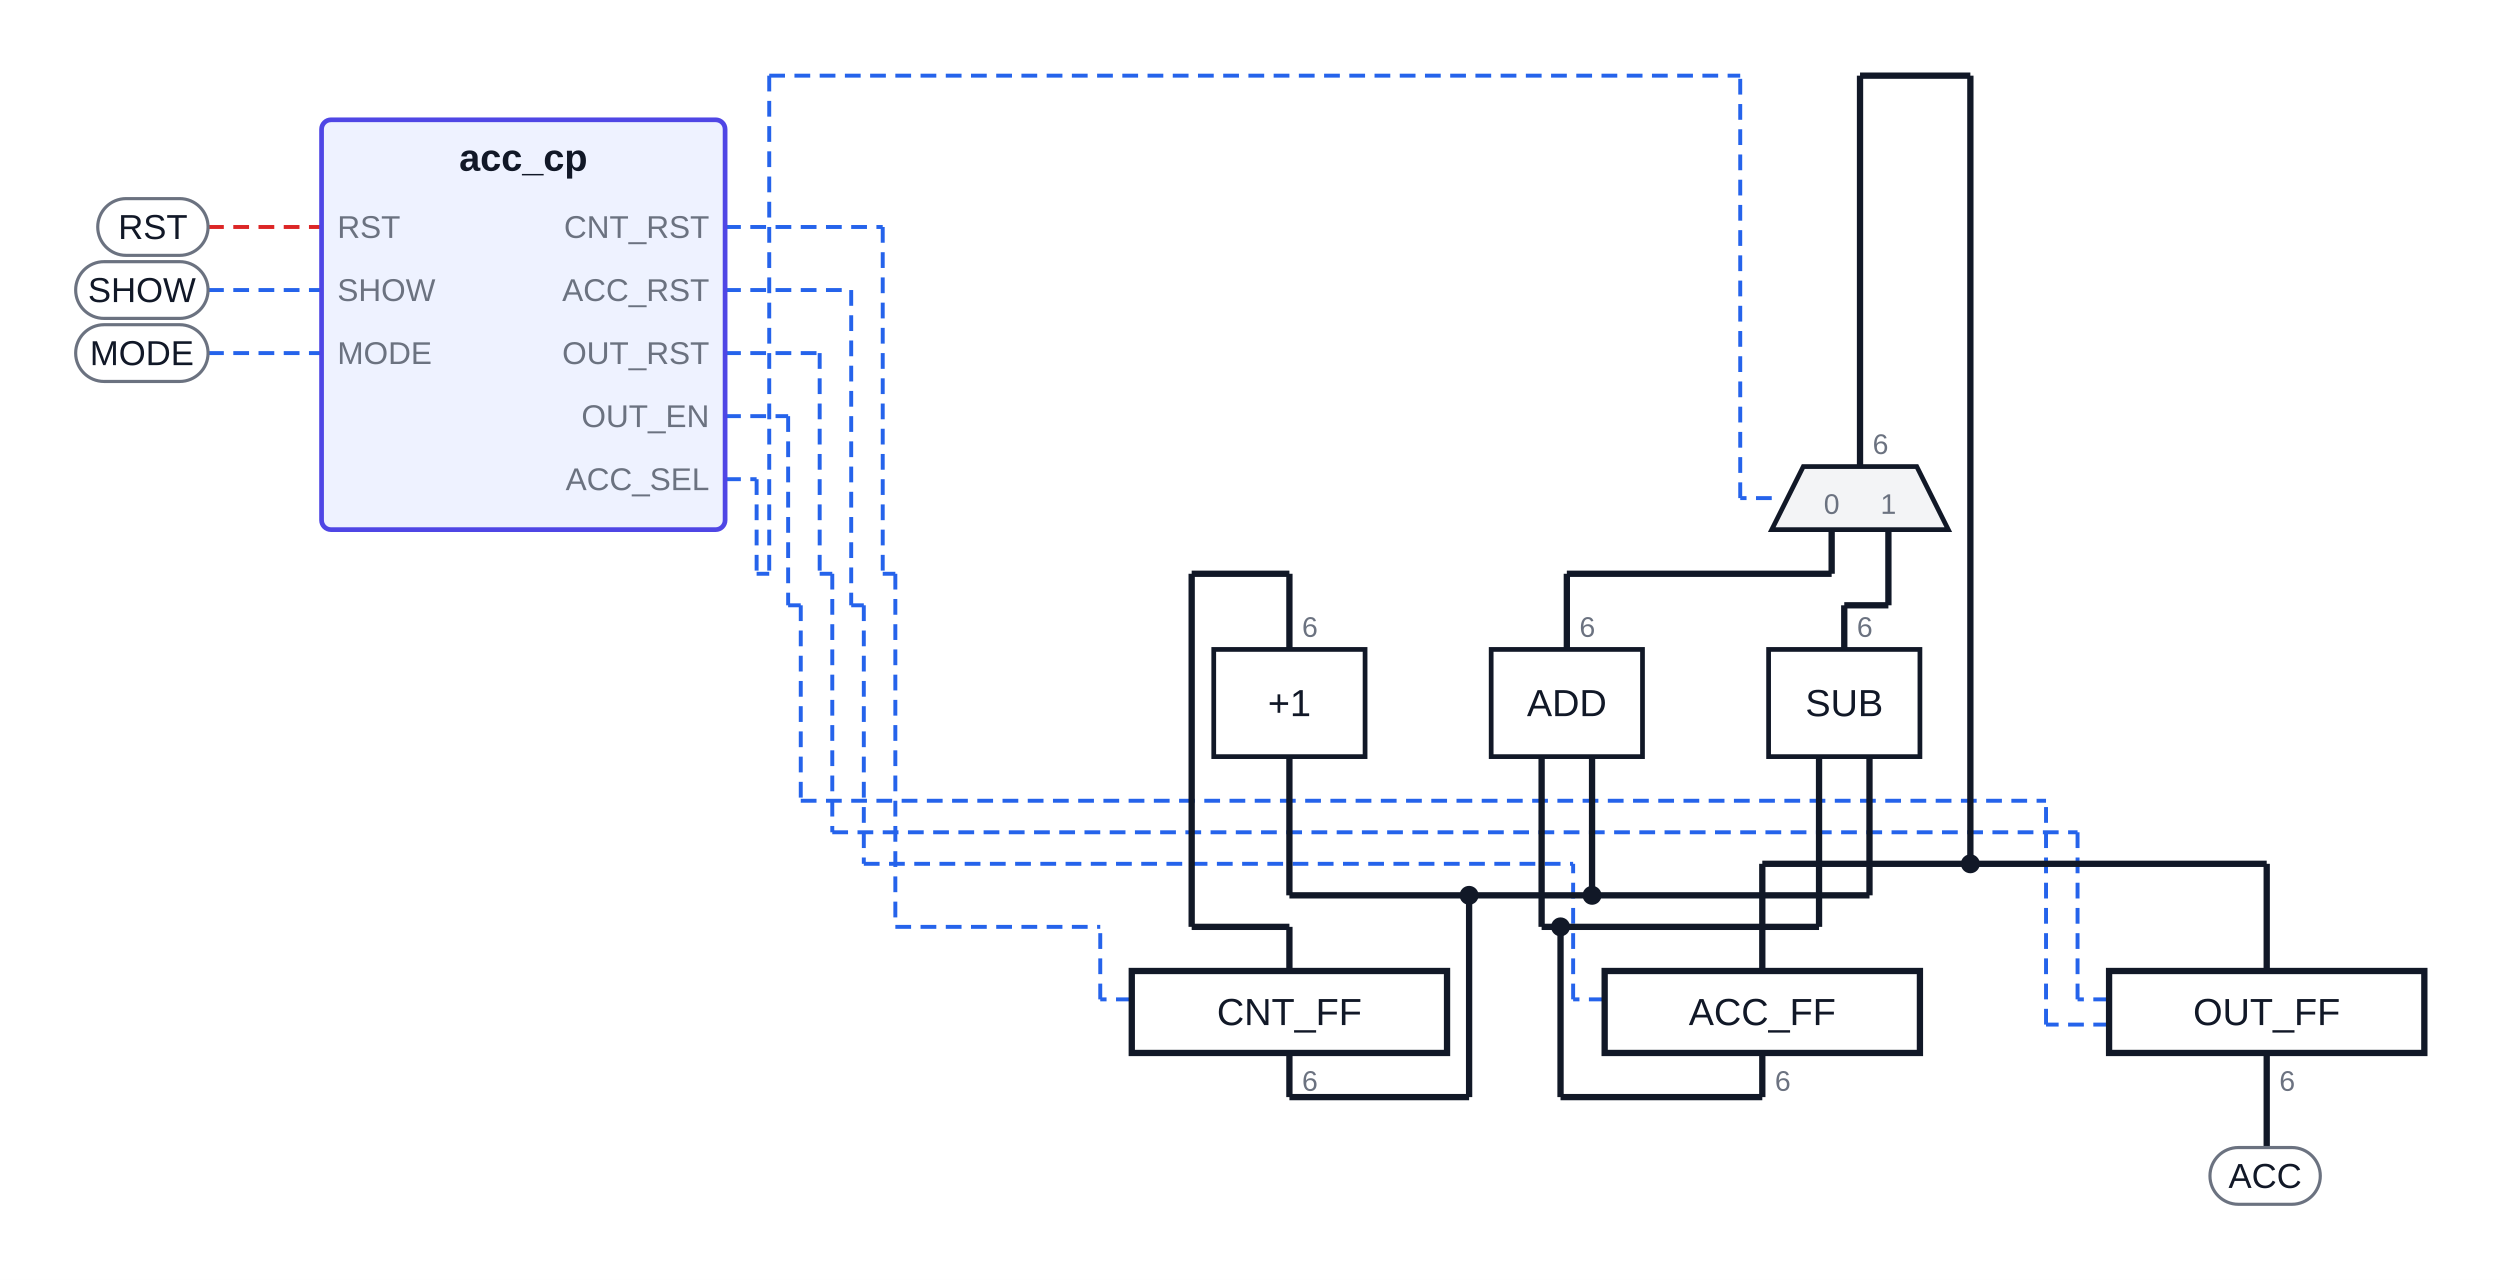
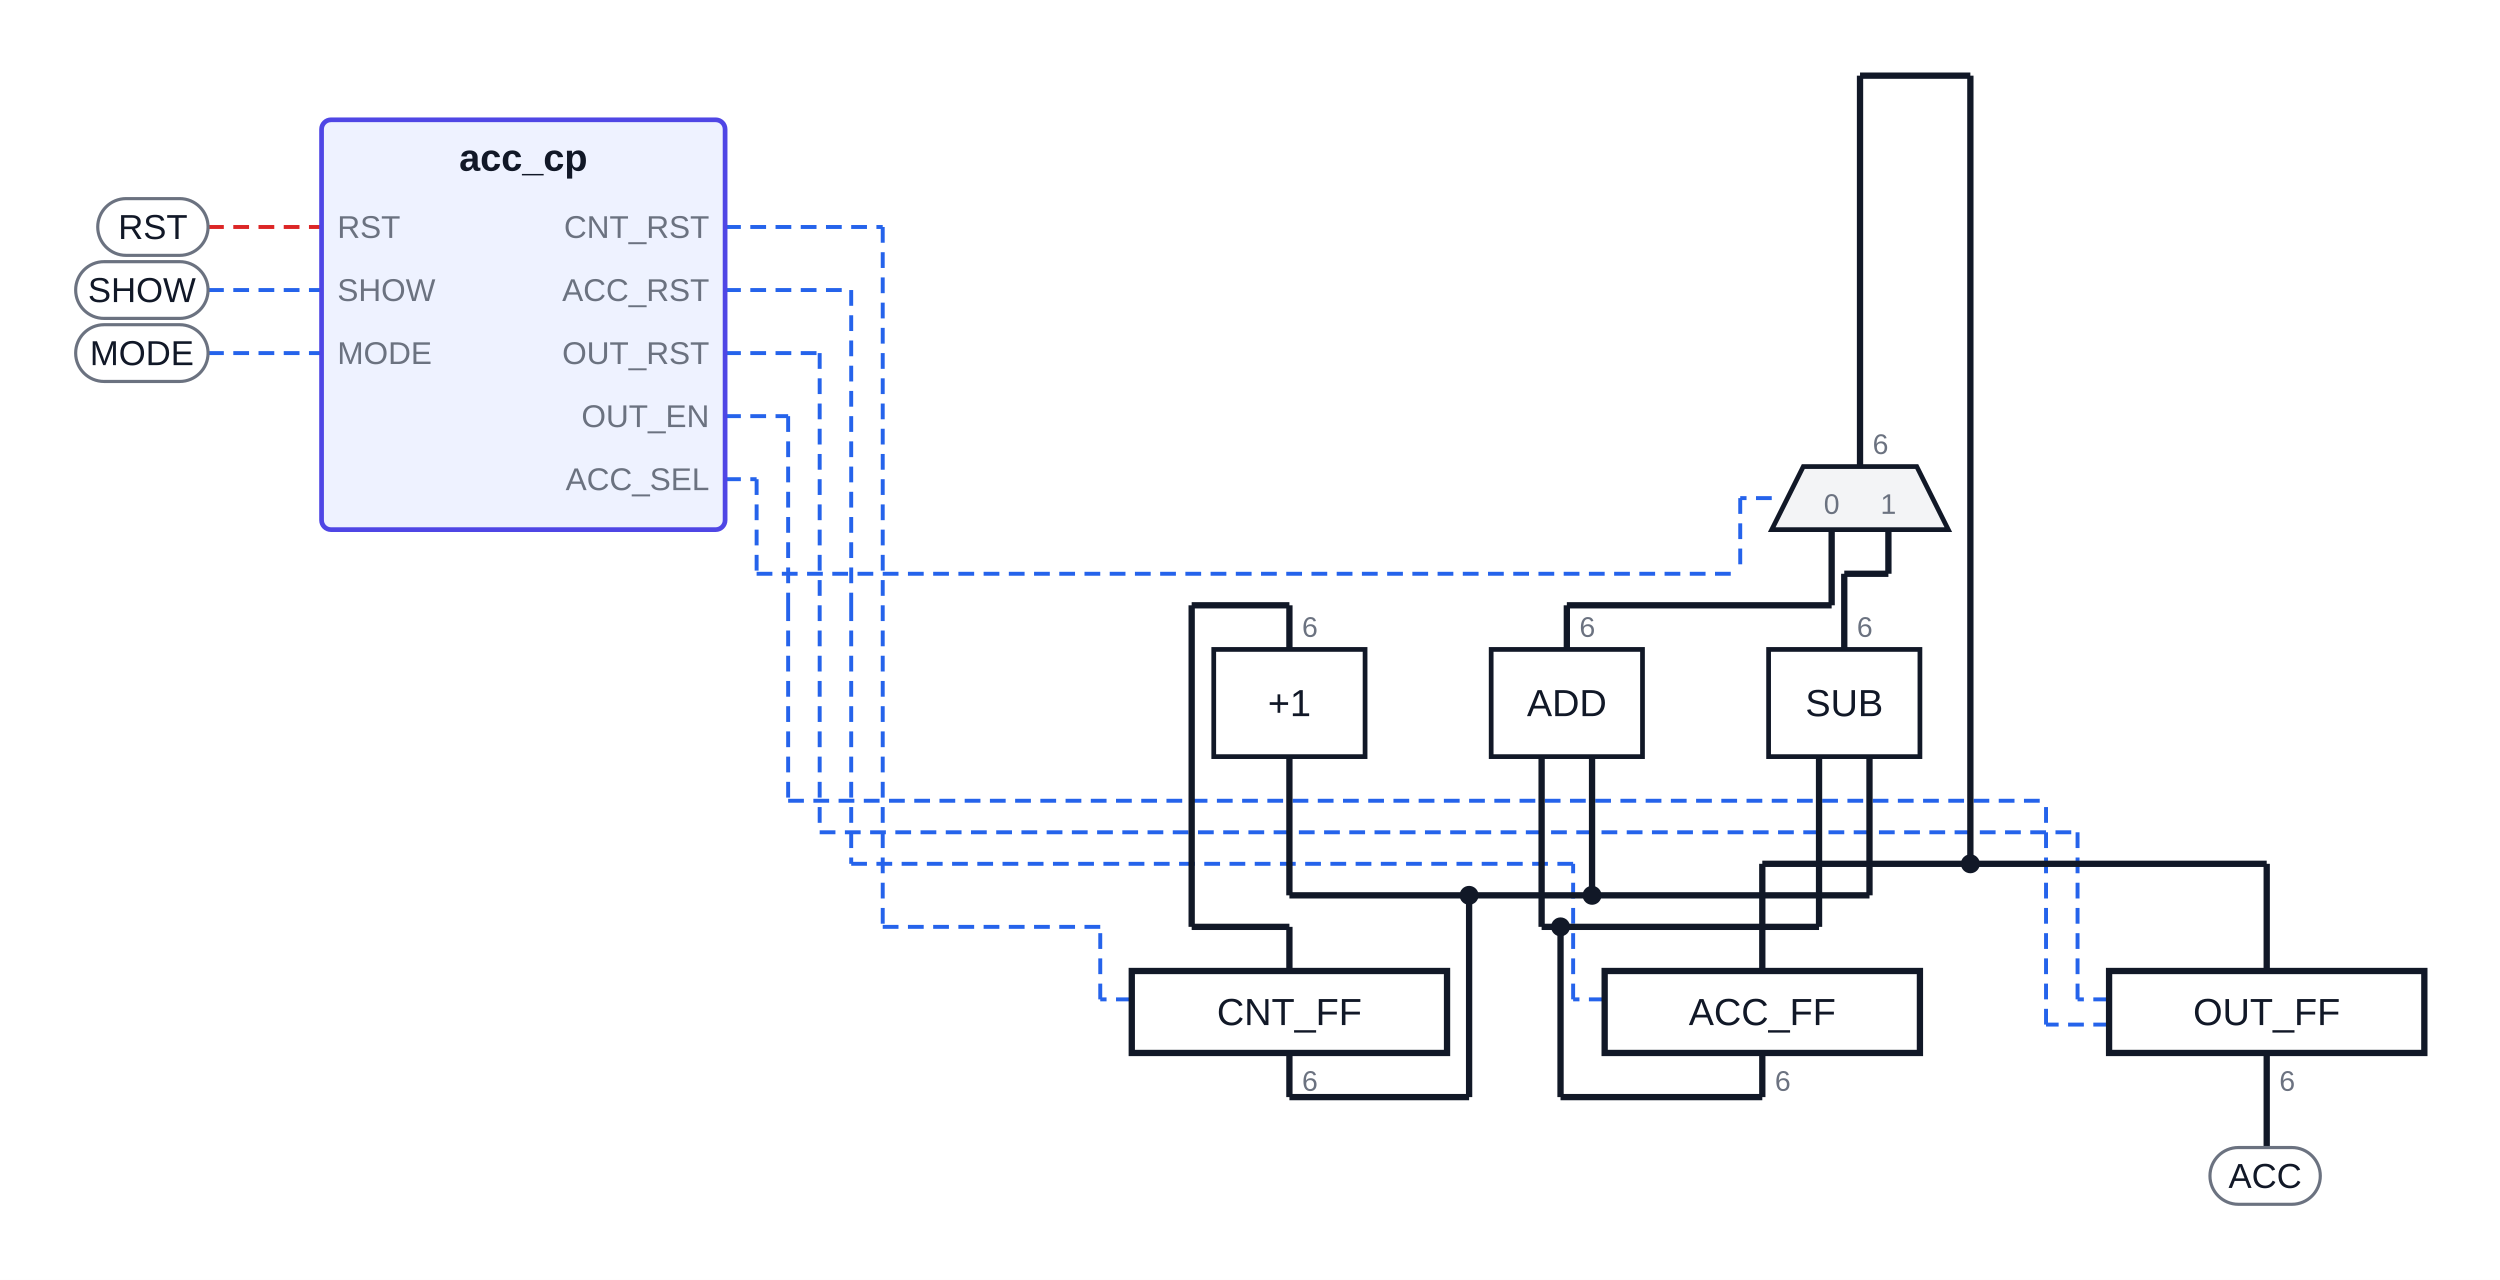
<svg xmlns="http://www.w3.org/2000/svg" viewBox="0 14 793 406" width="793" height="406" font-family="Arial, Helvetica, sans-serif" font-size="12">
  <rect x="0" y="14" width="793" height="406" fill="#ffffff" />
  <g class="wire reset" data-signal="RST">
    <path d="M66 86L102 86" fill="none" stroke="#dc2626" stroke-width="1.25" stroke-dasharray="5 3" />
  </g>
  <g class="wire control" data-signal="SHOW">
    <path d="M66 106L102 106" fill="none" stroke="#2563eb" stroke-width="1.25" stroke-dasharray="5 3" />
  </g>
  <g class="wire control" data-signal="MODE">
    <path d="M66 126L102 126" fill="none" stroke="#2563eb" stroke-width="1.25" stroke-dasharray="5 3" />
  </g>
  <g class="wire control" data-signal="CNT_RST">
-     <path d="M230 86L280 86M280 86L280 196M359 331L349 331M349 331L349 308M280 196L284 196M284 308L349 308M284 196L284 308" fill="none" stroke="#2563eb" stroke-width="1.25" stroke-dasharray="5 3" />
+     <path d="M230 86L280 86M280 86L280 206M359 331L349 331M349 331L349 308M280 308L349 308M280 206L280 308" fill="none" stroke="#2563eb" stroke-width="1.25" stroke-dasharray="5 3" />
  </g>
  <g class="wire control" data-signal="ACC_RST">
-     <path d="M230 106L270 106M270 106L270 206M509 331L499 331M499 331L499 288M270 206L274 206M274 288L499 288M274 206L274 288" fill="none" stroke="#2563eb" stroke-width="1.25" stroke-dasharray="5 3" />
+     <path d="M230 106L270 106M270 106L270 206M509 331L499 331M499 331L499 288M270 288L499 288M270 206L270 288" fill="none" stroke="#2563eb" stroke-width="1.25" stroke-dasharray="5 3" />
  </g>
  <g class="wire control" data-signal="OUT_RST">
-     <path d="M230 126L260 126M260 126L260 196M669 331L659 331M659 331L659 278M260 196L264 196M264 278L659 278M264 196L264 278" fill="none" stroke="#2563eb" stroke-width="1.25" stroke-dasharray="5 3" />
+     <path d="M230 126L260 126M260 126L260 206M669 331L659 331M659 331L659 278M260 278L659 278M260 206L260 278" fill="none" stroke="#2563eb" stroke-width="1.25" stroke-dasharray="5 3" />
  </g>
  <g class="wire control" data-signal="OUT_EN">
-     <path d="M230 146L250 146M250 146L250 206M669 339L649 339M649 339L649 268M250 206L254 206M254 268L649 268M254 206L254 268" fill="none" stroke="#2563eb" stroke-width="1.25" stroke-dasharray="5 3" />
+     <path d="M230 146L250 146M250 146L250 206M669 339L649 339M649 339L649 268M250 268L649 268M250 206L250 268" fill="none" stroke="#2563eb" stroke-width="1.25" stroke-dasharray="5 3" />
  </g>
  <g class="wire control" data-signal="ACC_SEL">
-     <path d="M230 166L240 166M240 166L240 196M562 172L552 172M552 172L552 38M244 38L552 38M240 196L244 196M244 38L244 196" fill="none" stroke="#2563eb" stroke-width="1.25" stroke-dasharray="5 3" />
+     <path d="M230 166L240 166M240 166L240 196M562 172L552 172M552 172L552 196M240 196L552 196" fill="none" stroke="#2563eb" stroke-width="1.25" stroke-dasharray="5 3" />
  </g>
  <g class="wire data" data-signal="CNT_Q">
    <path d="M409 348L409 362M409 254L409 298M505 254L505 298M593 254L593 298M409 298L593 298M409 362L466 362M466 298L466 362" fill="none" stroke="#111827" stroke-width="2" />
    <circle cx="466" cy="298" r="3" fill="#111827" />
    <circle cx="505" cy="298" r="3" fill="#111827" />
    <text x="413" y="360" font-size="9" fill="#6b7280">6</text>
  </g>
  <g class="wire data" data-signal="CNT_D">
-     <path d="M409 220L409 196M409 322L409 308M378 196L409 196M378 308L409 308M378 196L378 308" fill="none" stroke="#111827" stroke-width="2" />
+     <path d="M409 220L409 206M409 322L409 308M378 206L409 206M378 308L409 308M378 206L378 308" fill="none" stroke="#111827" stroke-width="2" />
    <text x="413" y="216" font-size="9" fill="#6b7280">6</text>
  </g>
  <g class="wire data" data-signal="ACC_Q">
    <path d="M559 348L559 362M489 254L489 308M577 254L577 308M489 308L577 308M495 362L559 362M495 308L495 362" fill="none" stroke="#111827" stroke-width="2" />
    <circle cx="495" cy="308" r="3" fill="#111827" />
    <text x="563" y="360" font-size="9" fill="#6b7280">6</text>
  </g>
  <g class="wire data" data-signal="ACC_D">
    <path d="M590 162L590 38M559 322L559 288M719 322L719 288M590 38L625 38M559 288L719 288M625 38L625 288" fill="none" stroke="#111827" stroke-width="2" />
    <circle cx="625" cy="288" r="3" fill="#111827" />
    <text x="594" y="158" font-size="9" fill="#6b7280">6</text>
  </g>
  <g class="wire data" data-signal="OUT_Q">
    <path d="M719 348L719 378" fill="none" stroke="#111827" stroke-width="2" />
    <text x="723" y="360" font-size="9" fill="#6b7280">6</text>
  </g>
  <g class="wire data" data-signal="data_path.ADD_OUT">
-     <path d="M497 220L497 196M581 182L581 196M497 196L581 196" fill="none" stroke="#111827" stroke-width="2" />
+     <path d="M497 220L497 206M581 182L581 206M497 206L581 206" fill="none" stroke="#111827" stroke-width="2" />
    <text x="501" y="216" font-size="9" fill="#6b7280">6</text>
  </g>
  <g class="wire data" data-signal="data_path.SUB_OUT">
-     <path d="M585 220L585 206M599 182L599 206M585 206L599 206" fill="none" stroke="#111827" stroke-width="2" />
+     <path d="M585 220L585 196M599 182L599 196M585 196L599 196" fill="none" stroke="#111827" stroke-width="2" />
    <text x="589" y="216" font-size="9" fill="#6b7280">6</text>
  </g>
  <g class="node reg" data-node-id="CNT_FF">
    <rect x="359" y="322" width="100" height="26" fill="#ffffff" stroke="#111827" stroke-width="2" />
    <text x="409" y="335" text-anchor="middle" dominant-baseline="central" fill="#111827">CNT_FF</text>
  </g>
  <g class="node reg" data-node-id="ACC_FF">
    <rect x="509" y="322" width="100" height="26" fill="#ffffff" stroke="#111827" stroke-width="2" />
    <text x="559" y="335" text-anchor="middle" dominant-baseline="central" fill="#111827">ACC_FF</text>
  </g>
  <g class="node reg" data-node-id="OUT_FF">
    <rect x="669" y="322" width="100" height="26" fill="#ffffff" stroke="#111827" stroke-width="2" />
    <text x="719" y="335" text-anchor="middle" dominant-baseline="central" fill="#111827">OUT_FF</text>
  </g>
  <g class="node op" data-node-id="data_path.u_inc">
    <rect x="385" y="220" width="48" height="34" fill="#ffffff" stroke="#111827" stroke-width="1.5" />
    <text x="409" y="237" text-anchor="middle" dominant-baseline="central" fill="#111827">+1</text>
  </g>
  <g class="node op" data-node-id="data_path.u_add">
    <rect x="473" y="220" width="48" height="34" fill="#ffffff" stroke="#111827" stroke-width="1.5" />
    <text x="497" y="237" text-anchor="middle" dominant-baseline="central" fill="#111827">ADD</text>
  </g>
  <g class="node op" data-node-id="data_path.u_sub">
    <rect x="561" y="220" width="48" height="34" fill="#ffffff" stroke="#111827" stroke-width="1.5" />
    <text x="585" y="237" text-anchor="middle" dominant-baseline="central" fill="#111827">SUB</text>
  </g>
  <g class="node mux" data-node-id="data_path.u_mux">
    <polygon points="562,182 618,182 608,162 572,162" fill="#f3f4f6" stroke="#111827" stroke-width="1.5" />
    <text x="581" y="177" text-anchor="middle" font-size="9" fill="#6b7280">0</text>
    <text x="599" y="177" text-anchor="middle" font-size="9" fill="#6b7280">1</text>
  </g>
  <g class="node control" data-node-id="control_path">
    <rect x="102" y="52" width="128" height="130" rx="3" fill="#eef2ff" stroke="#4f46e5" stroke-width="1.5" />
    <text x="166" y="64" text-anchor="middle" dominant-baseline="central" font-weight="600" fill="#111827">acc_cp</text>
    <text x="107" y="86" text-anchor="start" dominant-baseline="central" font-size="10" fill="#6b7280">RST</text>
    <text x="107" y="106" text-anchor="start" dominant-baseline="central" font-size="10" fill="#6b7280">SHOW</text>
    <text x="107" y="126" text-anchor="start" dominant-baseline="central" font-size="10" fill="#6b7280">MODE</text>
    <text x="225" y="86" text-anchor="end" dominant-baseline="central" font-size="10" fill="#6b7280">CNT_RST</text>
    <text x="225" y="106" text-anchor="end" dominant-baseline="central" font-size="10" fill="#6b7280">ACC_RST</text>
    <text x="225" y="126" text-anchor="end" dominant-baseline="central" font-size="10" fill="#6b7280">OUT_RST</text>
    <text x="225" y="146" text-anchor="end" dominant-baseline="central" font-size="10" fill="#6b7280">OUT_EN</text>
    <text x="225" y="166" text-anchor="end" dominant-baseline="central" font-size="10" fill="#6b7280">ACC_SEL</text>
  </g>
  <g class="node port" data-node-id="@RST">
    <rect x="31" y="77" width="35" height="18" rx="9" fill="#ffffff" stroke="#6b7280" />
    <text x="48.5" y="86" text-anchor="middle" dominant-baseline="central" font-size="11" fill="#111827">RST</text>
  </g>
  <g class="node port" data-node-id="@SHOW">
    <rect x="24" y="97" width="42" height="18" rx="9" fill="#ffffff" stroke="#6b7280" />
    <text x="45" y="106" text-anchor="middle" dominant-baseline="central" font-size="11" fill="#111827">SHOW</text>
  </g>
  <g class="node port" data-node-id="@MODE">
    <rect x="24" y="117" width="42" height="18" rx="9" fill="#ffffff" stroke="#6b7280" />
    <text x="45" y="126" text-anchor="middle" dominant-baseline="central" font-size="11" fill="#111827">MODE</text>
  </g>
  <g class="node port" data-node-id="@ACC">
    <rect x="701" y="378" width="35" height="18" rx="9" fill="#ffffff" stroke="#6b7280" />
    <text x="718.5" y="387" text-anchor="middle" dominant-baseline="central" font-size="11" fill="#111827">ACC</text>
  </g>
</svg>
